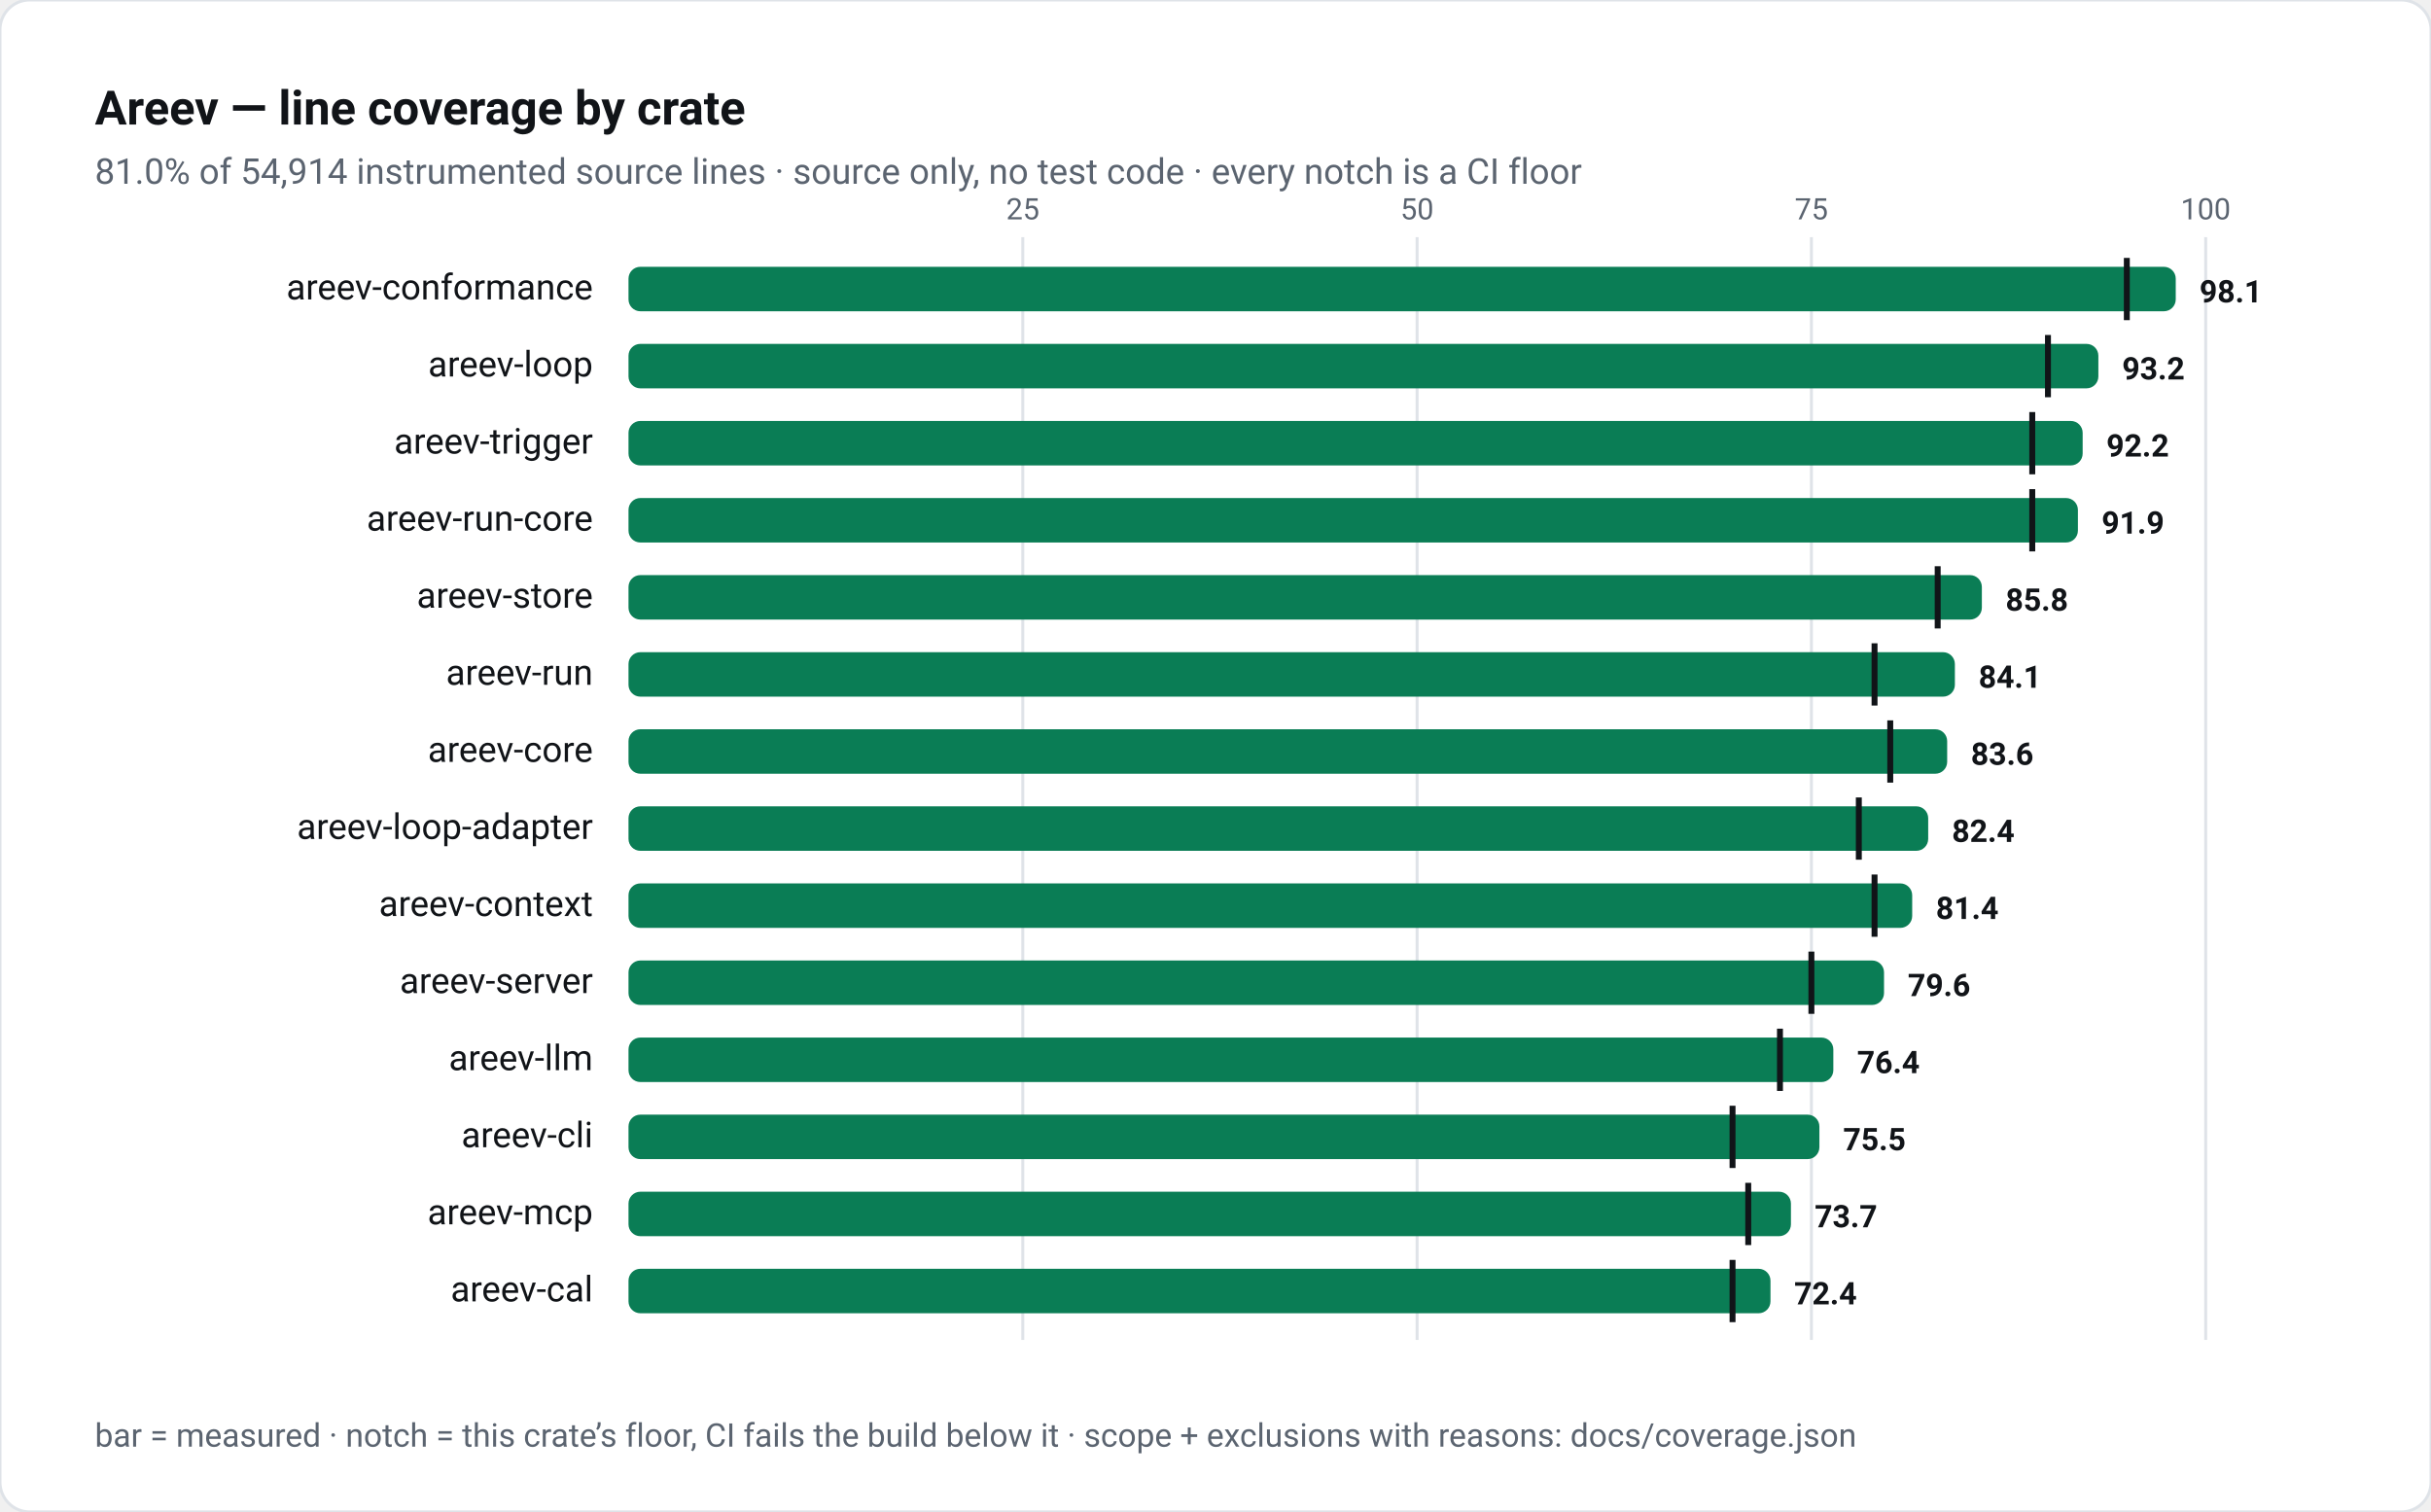
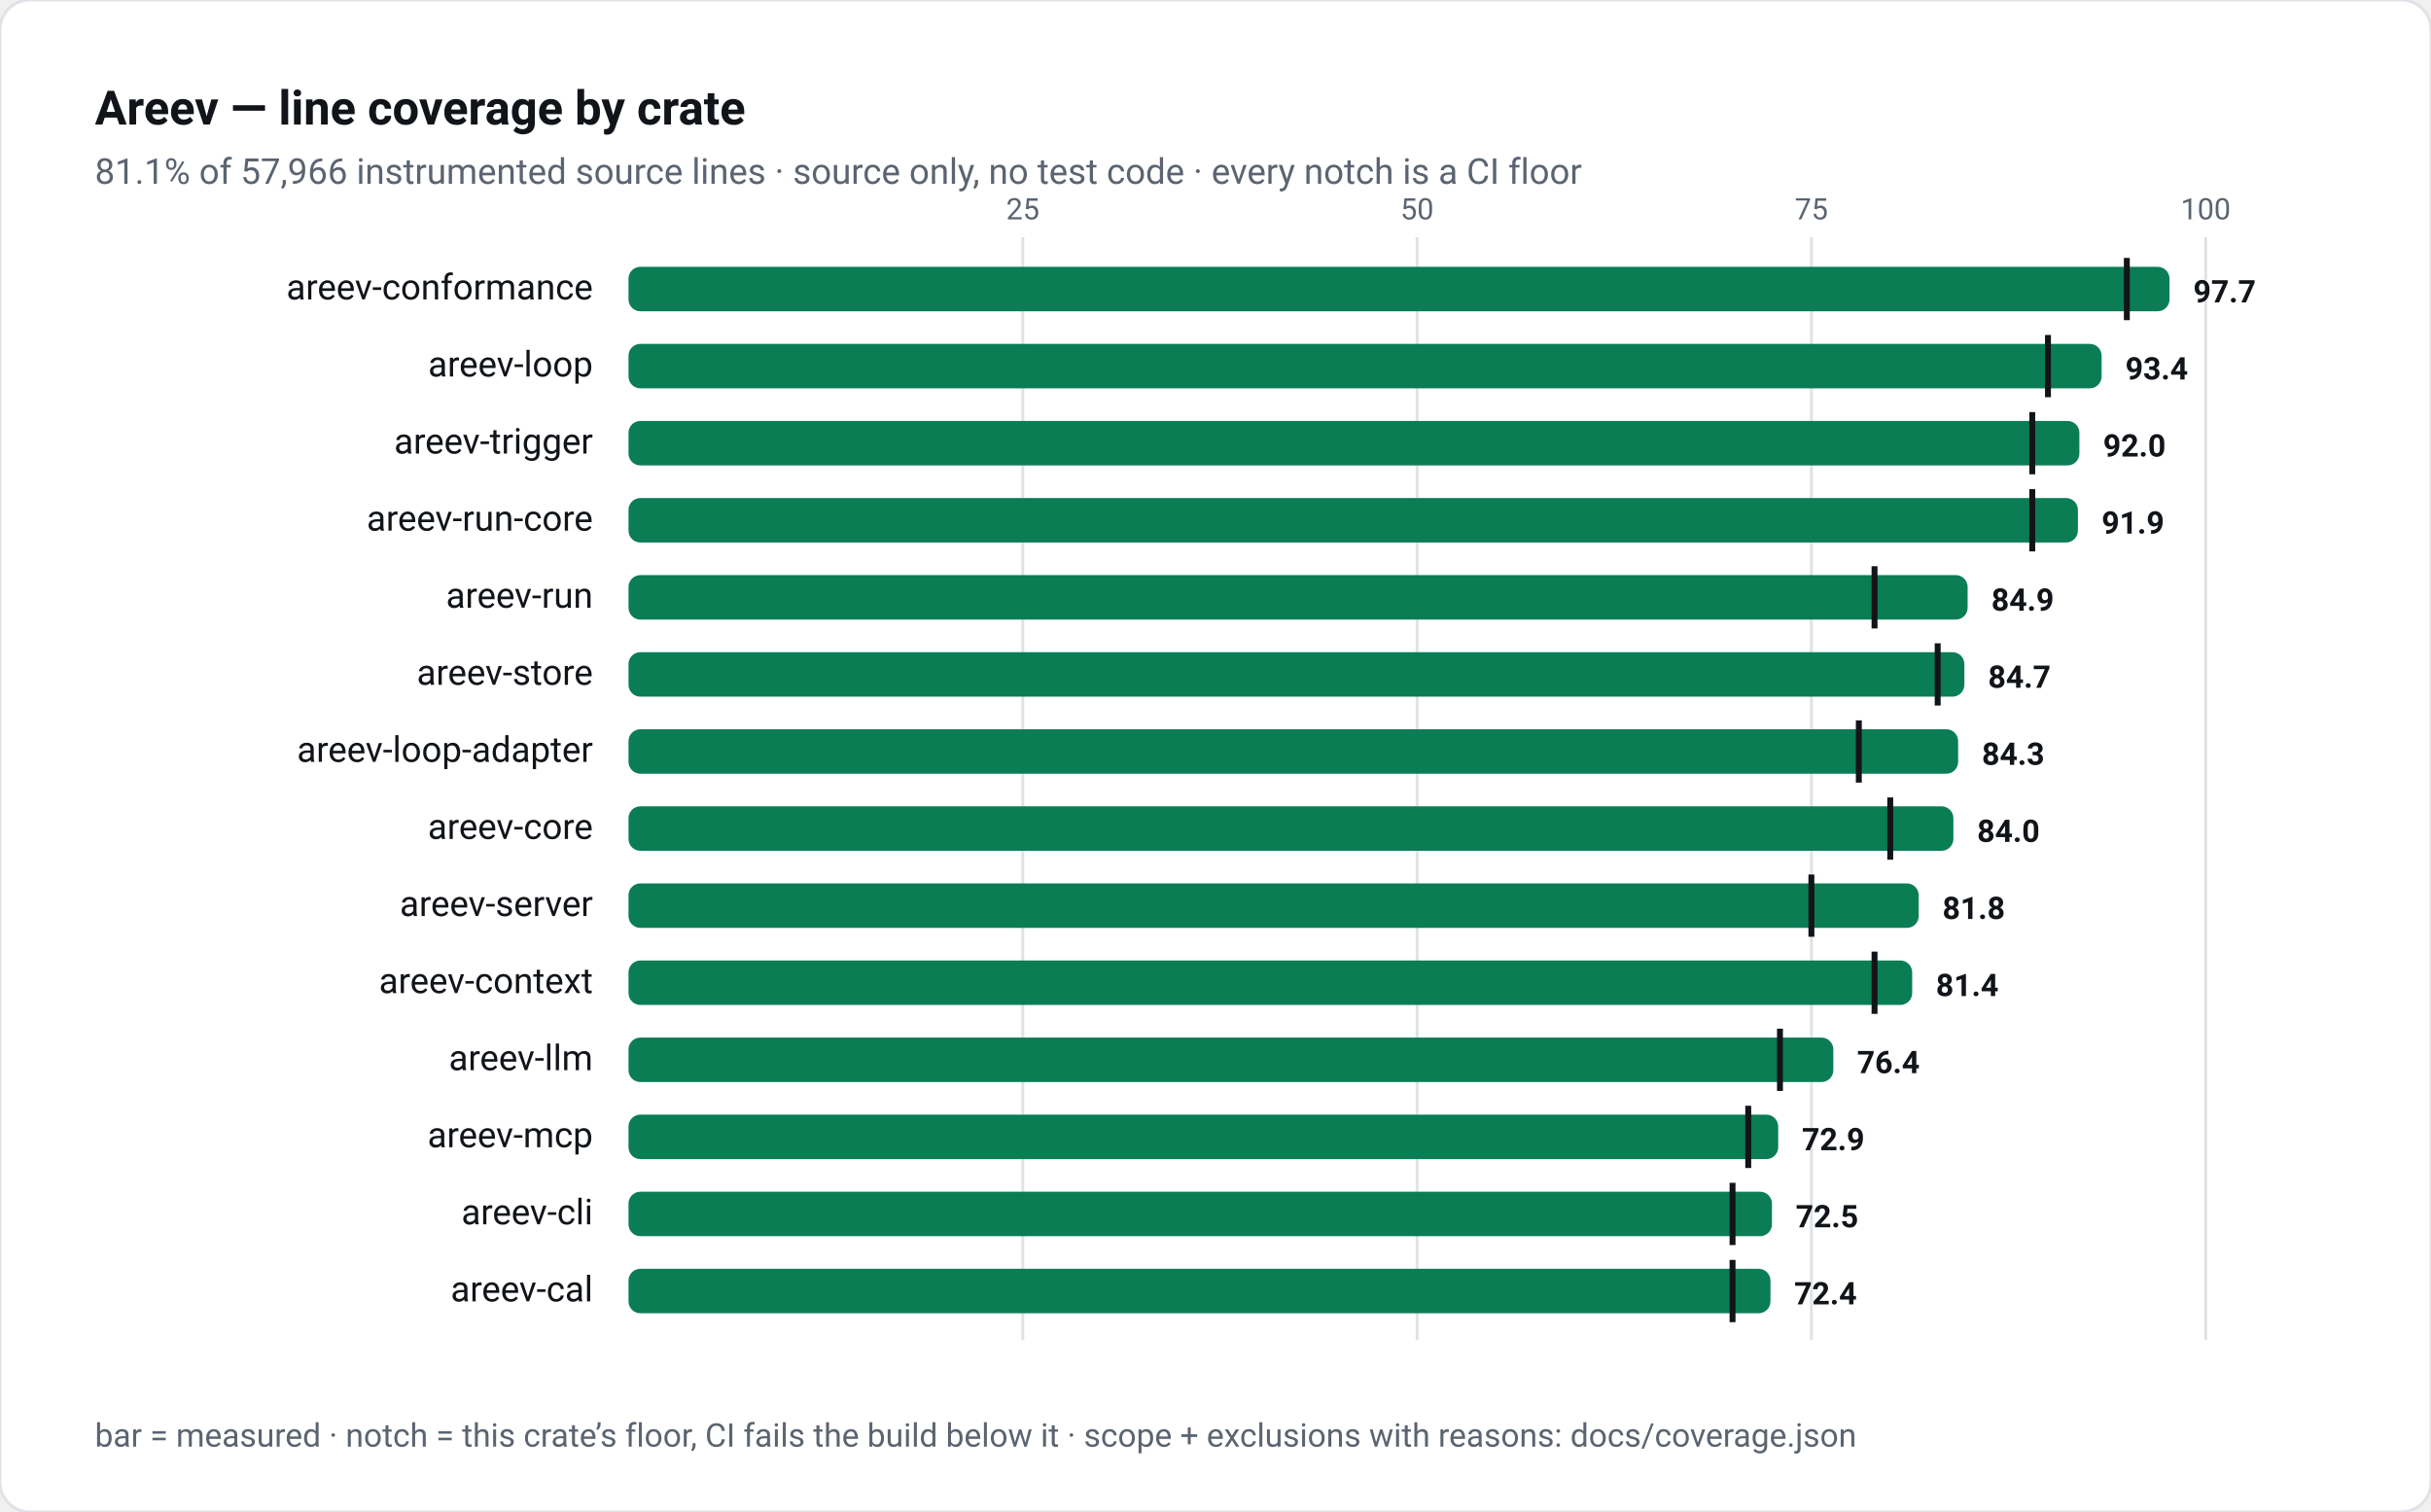
- <svg xmlns="http://www.w3.org/2000/svg" width="820" height="510" viewBox="0 0 820 510" role="img" aria-label="Areev line coverage by crate: 81.0% overall, each crate gated by its own CI floor">
+ <svg xmlns="http://www.w3.org/2000/svg" width="820" height="510" viewBox="0 0 820 510" role="img" aria-label="Areev line coverage by crate: 81.1% overall, each crate gated by its own CI floor">
  <style>text{font-family:ui-sans-serif,-apple-system,"Segoe UI",Roboto,Helvetica,Arial,sans-serif}.n{font-weight:700;font-variant-numeric:tabular-nums}.v{font-weight:600;font-variant-numeric:tabular-nums}</style>
  <rect width="820" height="510" rx="10" fill="#ffffff" stroke="#dfe3e8" />
  <text x="32" y="42" class="n" font-size="16" fill="#111418">Areev — line coverage by crate</text>
-   <text x="32" y="62" font-size="12" fill="#5b6470">81.0% of 54,914 instrumented source lines · source only, no test code · every notch is a CI floor</text>
+   <text x="32" y="62" font-size="12" fill="#5b6470">81.1% of 57,966 instrumented source lines · source only, no test code · every notch is a CI floor</text>
  <path d="M345.0 80V452" stroke="#dfe3e8" stroke-width="1" />
  <text x="345.0" y="74" font-size="10" fill="#5b6470" text-anchor="middle">25</text>
  <path d="M478.0 80V452" stroke="#dfe3e8" stroke-width="1" />
  <text x="478.0" y="74" font-size="10" fill="#5b6470" text-anchor="middle">50</text>
  <path d="M611.0 80V452" stroke="#dfe3e8" stroke-width="1" />
  <text x="611.0" y="74" font-size="10" fill="#5b6470" text-anchor="middle">75</text>
  <path d="M744.0 80V452" stroke="#dfe3e8" stroke-width="1" />
  <text x="744.0" y="74" font-size="10" fill="#5b6470" text-anchor="middle">100</text>
  <text x="200" y="101" font-size="12" fill="#111418" text-anchor="end">areev-conformance</text>
-   <rect x="212" y="90" width="521.9" height="15" rx="4" fill="#0a7d55" />
+   <rect x="212" y="90" width="519.8" height="15" rx="4" fill="#0a7d55" />
  <rect x="716.4" y="87" width="2" height="21" fill="#111418" />
-   <text x="741.9" y="102" class="v" font-size="10.5" fill="#111418">98.1</text>
+   <text x="739.8" y="102" class="v" font-size="10.5" fill="#111418">97.7</text>
  <text x="200" y="127" font-size="12" fill="#111418" text-anchor="end">areev-loop</text>
-   <rect x="212" y="116" width="495.8" height="15" rx="4" fill="#0a7d55" />
+   <rect x="212" y="116" width="496.9" height="15" rx="4" fill="#0a7d55" />
  <rect x="689.8" y="113" width="2" height="21" fill="#111418" />
-   <text x="715.8" y="128" class="v" font-size="10.5" fill="#111418">93.2</text>
+   <text x="716.9" y="128" class="v" font-size="10.5" fill="#111418">93.4</text>
  <text x="200" y="153" font-size="12" fill="#111418" text-anchor="end">areev-trigger</text>
-   <rect x="212" y="142" width="490.5" height="15" rx="4" fill="#0a7d55" />
+   <rect x="212" y="142" width="489.4" height="15" rx="4" fill="#0a7d55" />
  <rect x="684.5" y="139" width="2" height="21" fill="#111418" />
-   <text x="710.5" y="154" class="v" font-size="10.5" fill="#111418">92.2</text>
+   <text x="709.4" y="154" class="v" font-size="10.5" fill="#111418">92.0</text>
  <text x="200" y="179" font-size="12" fill="#111418" text-anchor="end">areev-run-core</text>
  <rect x="212" y="168" width="488.9" height="15" rx="4" fill="#0a7d55" />
  <rect x="684.5" y="165" width="2" height="21" fill="#111418" />
  <text x="708.9" y="180" class="v" font-size="10.5" fill="#111418">91.9</text>
-   <text x="200" y="205" font-size="12" fill="#111418" text-anchor="end">areev-store</text>
-   <rect x="212" y="194" width="456.5" height="15" rx="4" fill="#0a7d55" />
-   <rect x="652.6" y="191" width="2" height="21" fill="#111418" />
-   <text x="676.5" y="206" class="v" font-size="10.5" fill="#111418">85.8</text>
-   <text x="200" y="231" font-size="12" fill="#111418" text-anchor="end">areev-run</text>
-   <rect x="212" y="220" width="447.4" height="15" rx="4" fill="#0a7d55" />
-   <rect x="631.3" y="217" width="2" height="21" fill="#111418" />
-   <text x="667.4" y="232" class="v" font-size="10.5" fill="#111418">84.1</text>
-   <text x="200" y="257" font-size="12" fill="#111418" text-anchor="end">areev-core</text>
-   <rect x="212" y="246" width="444.8" height="15" rx="4" fill="#0a7d55" />
-   <rect x="636.6" y="243" width="2" height="21" fill="#111418" />
-   <text x="664.8" y="258" class="v" font-size="10.5" fill="#111418">83.6</text>
-   <text x="200" y="283" font-size="12" fill="#111418" text-anchor="end">areev-loop-adapter</text>
-   <rect x="212" y="272" width="438.4" height="15" rx="4" fill="#0a7d55" />
-   <rect x="626.0" y="269" width="2" height="21" fill="#111418" />
-   <text x="658.4" y="284" class="v" font-size="10.5" fill="#111418">82.4</text>
-   <text x="200" y="309" font-size="12" fill="#111418" text-anchor="end">areev-context</text>
-   <rect x="212" y="298" width="433.0" height="15" rx="4" fill="#0a7d55" />
-   <rect x="631.3" y="295" width="2" height="21" fill="#111418" />
-   <text x="653.0" y="310" class="v" font-size="10.5" fill="#111418">81.4</text>
-   <text x="200" y="335" font-size="12" fill="#111418" text-anchor="end">areev-server</text>
-   <rect x="212" y="324" width="423.5" height="15" rx="4" fill="#0a7d55" />
-   <rect x="610.0" y="321" width="2" height="21" fill="#111418" />
-   <text x="643.5" y="336" class="v" font-size="10.5" fill="#111418">79.6</text>
+   <text x="200" y="205" font-size="12" fill="#111418" text-anchor="end">areev-run</text>
+   <rect x="212" y="194" width="451.7" height="15" rx="4" fill="#0a7d55" />
+   <rect x="631.3" y="191" width="2" height="21" fill="#111418" />
+   <text x="671.7" y="206" class="v" font-size="10.5" fill="#111418">84.9</text>
+   <text x="200" y="231" font-size="12" fill="#111418" text-anchor="end">areev-store</text>
+   <rect x="212" y="220" width="450.6" height="15" rx="4" fill="#0a7d55" />
+   <rect x="652.6" y="217" width="2" height="21" fill="#111418" />
+   <text x="670.6" y="232" class="v" font-size="10.5" fill="#111418">84.7</text>
+   <text x="200" y="257" font-size="12" fill="#111418" text-anchor="end">areev-loop-adapter</text>
+   <rect x="212" y="246" width="448.5" height="15" rx="4" fill="#0a7d55" />
+   <rect x="626.0" y="243" width="2" height="21" fill="#111418" />
+   <text x="668.5" y="258" class="v" font-size="10.5" fill="#111418">84.3</text>
+   <text x="200" y="283" font-size="12" fill="#111418" text-anchor="end">areev-core</text>
+   <rect x="212" y="272" width="446.9" height="15" rx="4" fill="#0a7d55" />
+   <rect x="636.6" y="269" width="2" height="21" fill="#111418" />
+   <text x="666.9" y="284" class="v" font-size="10.5" fill="#111418">84.0</text>
+   <text x="200" y="309" font-size="12" fill="#111418" text-anchor="end">areev-server</text>
+   <rect x="212" y="298" width="435.2" height="15" rx="4" fill="#0a7d55" />
+   <rect x="610.0" y="295" width="2" height="21" fill="#111418" />
+   <text x="655.2" y="310" class="v" font-size="10.5" fill="#111418">81.8</text>
+   <text x="200" y="335" font-size="12" fill="#111418" text-anchor="end">areev-context</text>
+   <rect x="212" y="324" width="433.0" height="15" rx="4" fill="#0a7d55" />
+   <rect x="631.3" y="321" width="2" height="21" fill="#111418" />
+   <text x="653.0" y="336" class="v" font-size="10.5" fill="#111418">81.4</text>
  <text x="200" y="361" font-size="12" fill="#111418" text-anchor="end">areev-llm</text>
  <rect x="212" y="350" width="406.4" height="15" rx="4" fill="#0a7d55" />
  <rect x="599.4" y="347" width="2" height="21" fill="#111418" />
  <text x="626.4" y="362" class="v" font-size="10.5" fill="#111418">76.4</text>
-   <text x="200" y="387" font-size="12" fill="#111418" text-anchor="end">areev-cli</text>
-   <rect x="212" y="376" width="401.7" height="15" rx="4" fill="#0a7d55" />
-   <rect x="583.4" y="373" width="2" height="21" fill="#111418" />
-   <text x="621.7" y="388" class="v" font-size="10.5" fill="#111418">75.5</text>
-   <text x="200" y="413" font-size="12" fill="#111418" text-anchor="end">areev-mcp</text>
-   <rect x="212" y="402" width="392.1" height="15" rx="4" fill="#0a7d55" />
-   <rect x="588.7" y="399" width="2" height="21" fill="#111418" />
-   <text x="612.1" y="414" class="v" font-size="10.5" fill="#111418">73.7</text>
+   <text x="200" y="387" font-size="12" fill="#111418" text-anchor="end">areev-mcp</text>
+   <rect x="212" y="376" width="387.8" height="15" rx="4" fill="#0a7d55" />
+   <rect x="588.7" y="373" width="2" height="21" fill="#111418" />
+   <text x="607.8" y="388" class="v" font-size="10.5" fill="#111418">72.9</text>
+   <text x="200" y="413" font-size="12" fill="#111418" text-anchor="end">areev-cli</text>
+   <rect x="212" y="402" width="385.7" height="15" rx="4" fill="#0a7d55" />
+   <rect x="583.4" y="399" width="2" height="21" fill="#111418" />
+   <text x="605.7" y="414" class="v" font-size="10.5" fill="#111418">72.5</text>
  <text x="200" y="439" font-size="12" fill="#111418" text-anchor="end">areev-cal</text>
  <rect x="212" y="428" width="385.2" height="15" rx="4" fill="#0a7d55" />
  <rect x="583.4" y="425" width="2" height="21" fill="#111418" />
  <text x="605.2" y="440" class="v" font-size="10.5" fill="#111418">72.4</text>
  <text x="32" y="488" font-size="11" fill="#5b6470">bar = measured · notch = this crate’s floor, CI fails the build below it · scope + exclusions with reasons: docs/coverage.json</text>
</svg>
